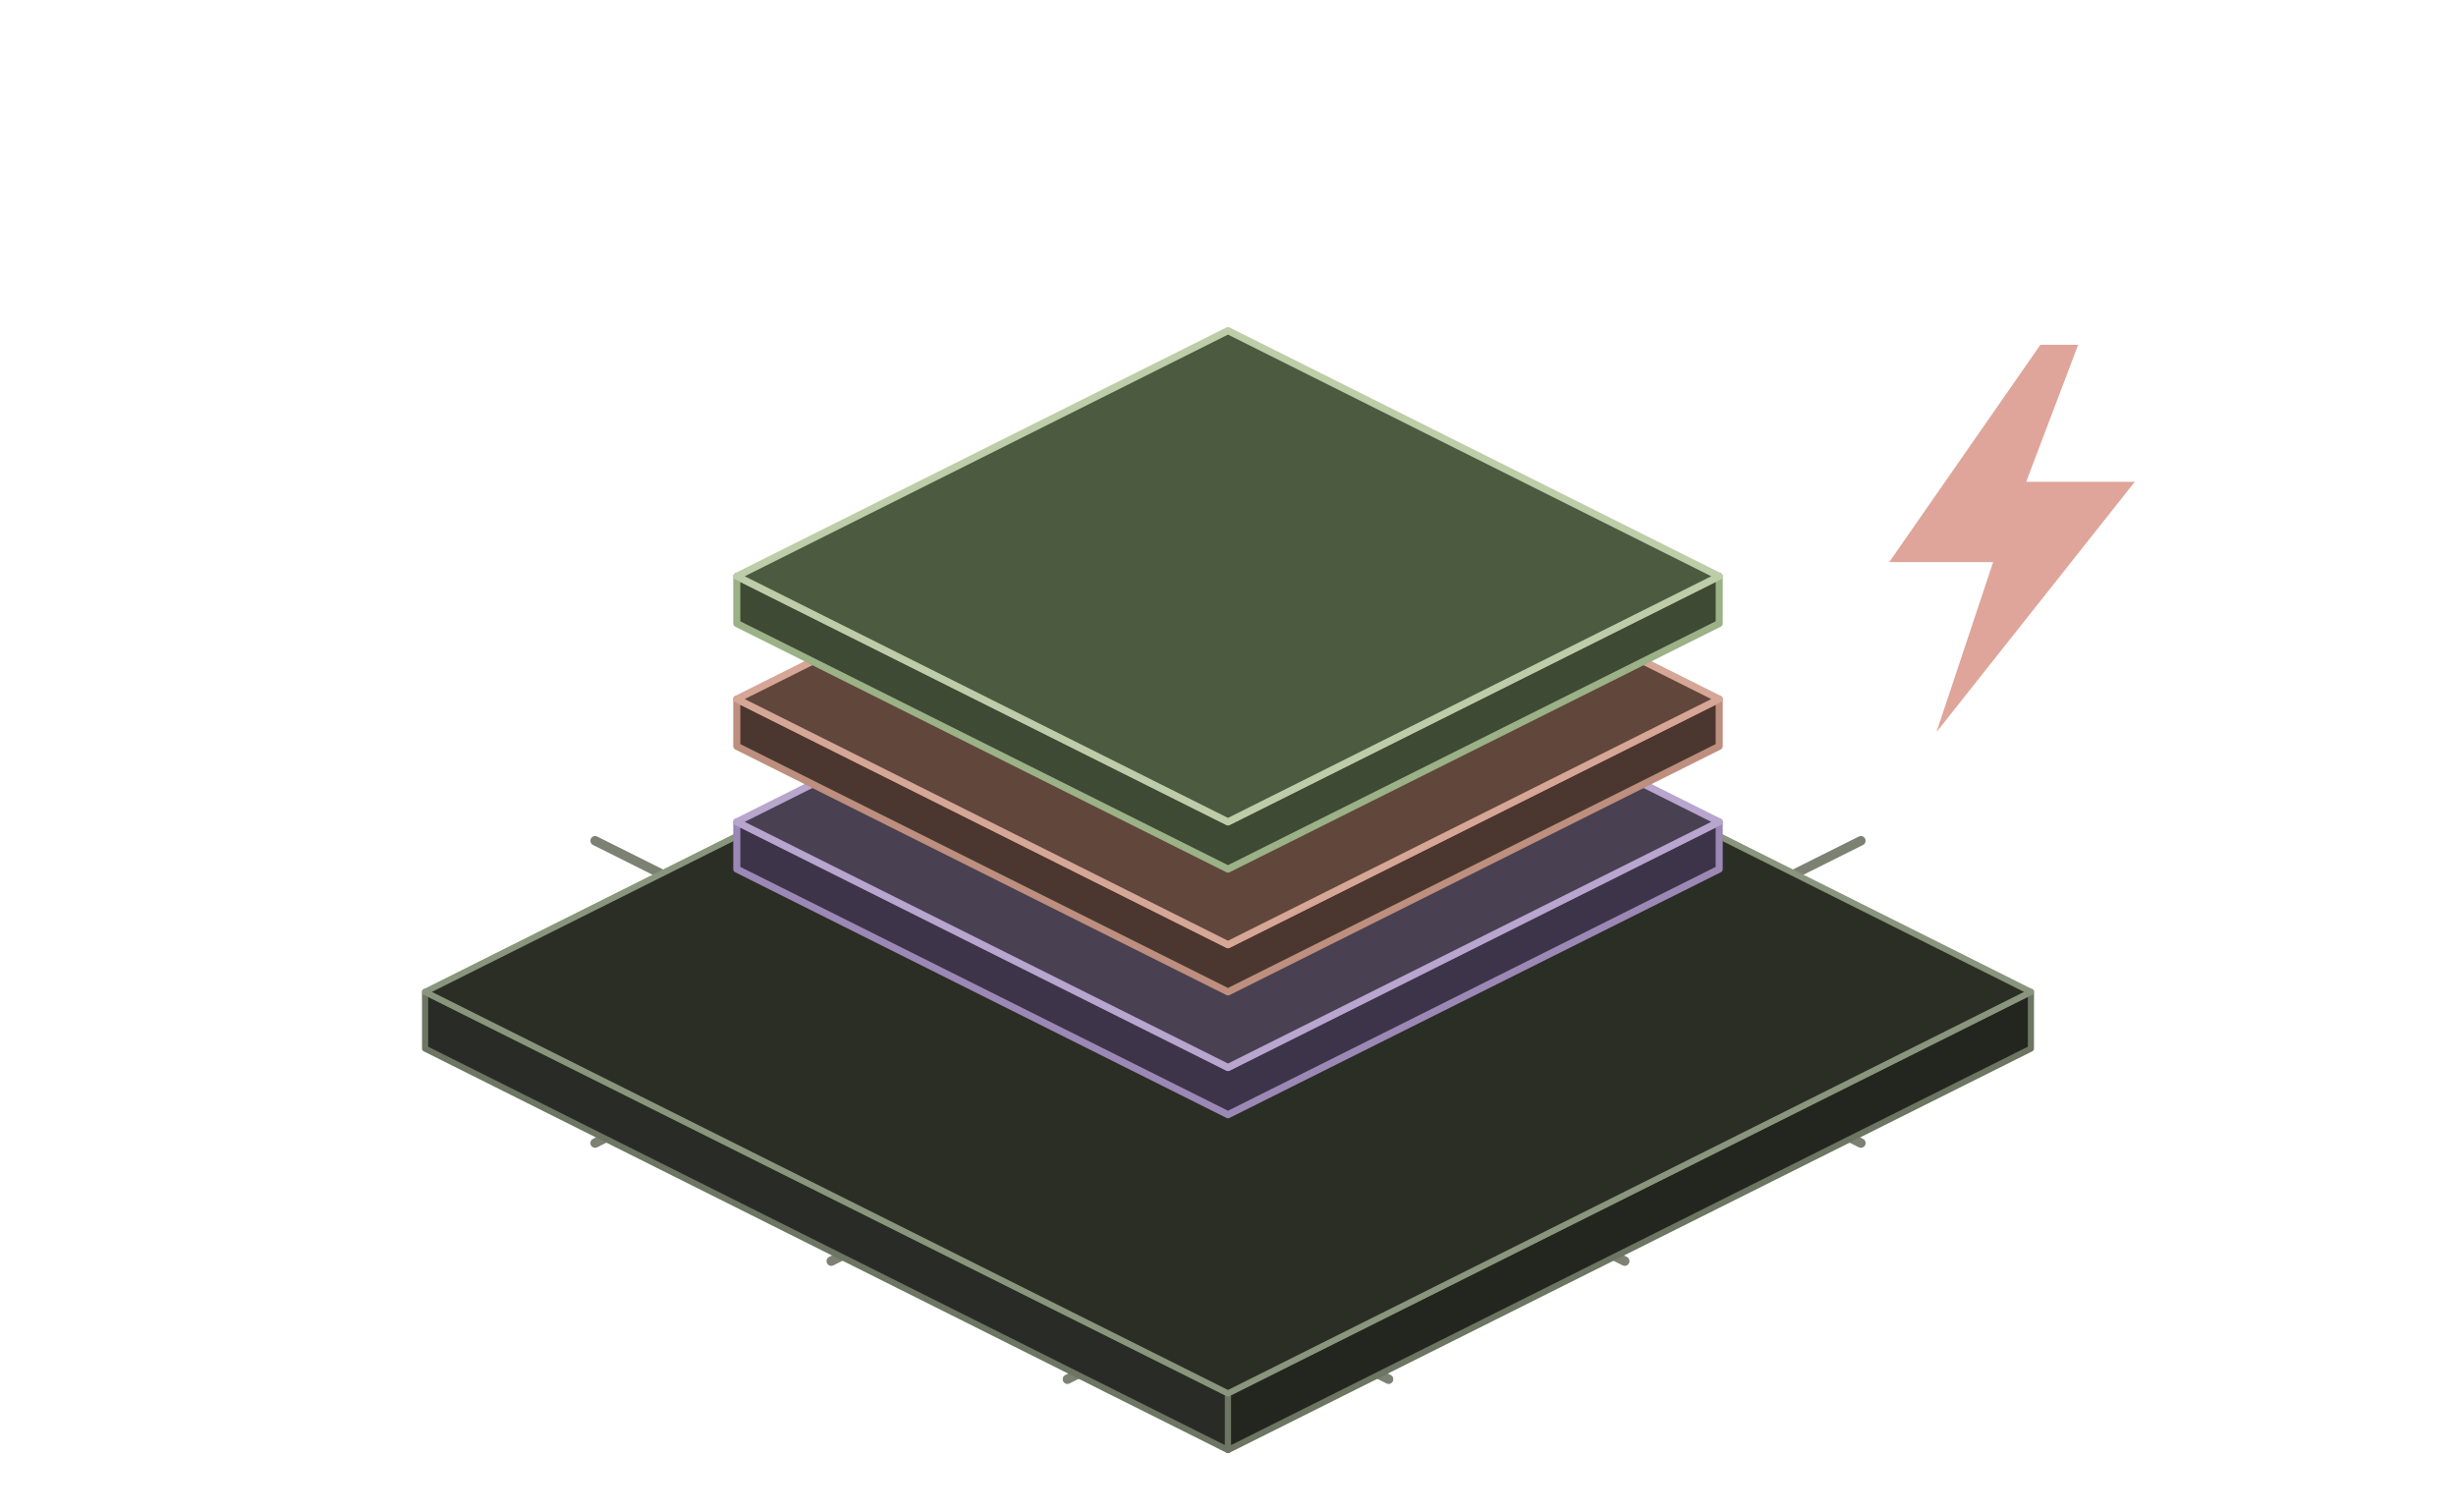
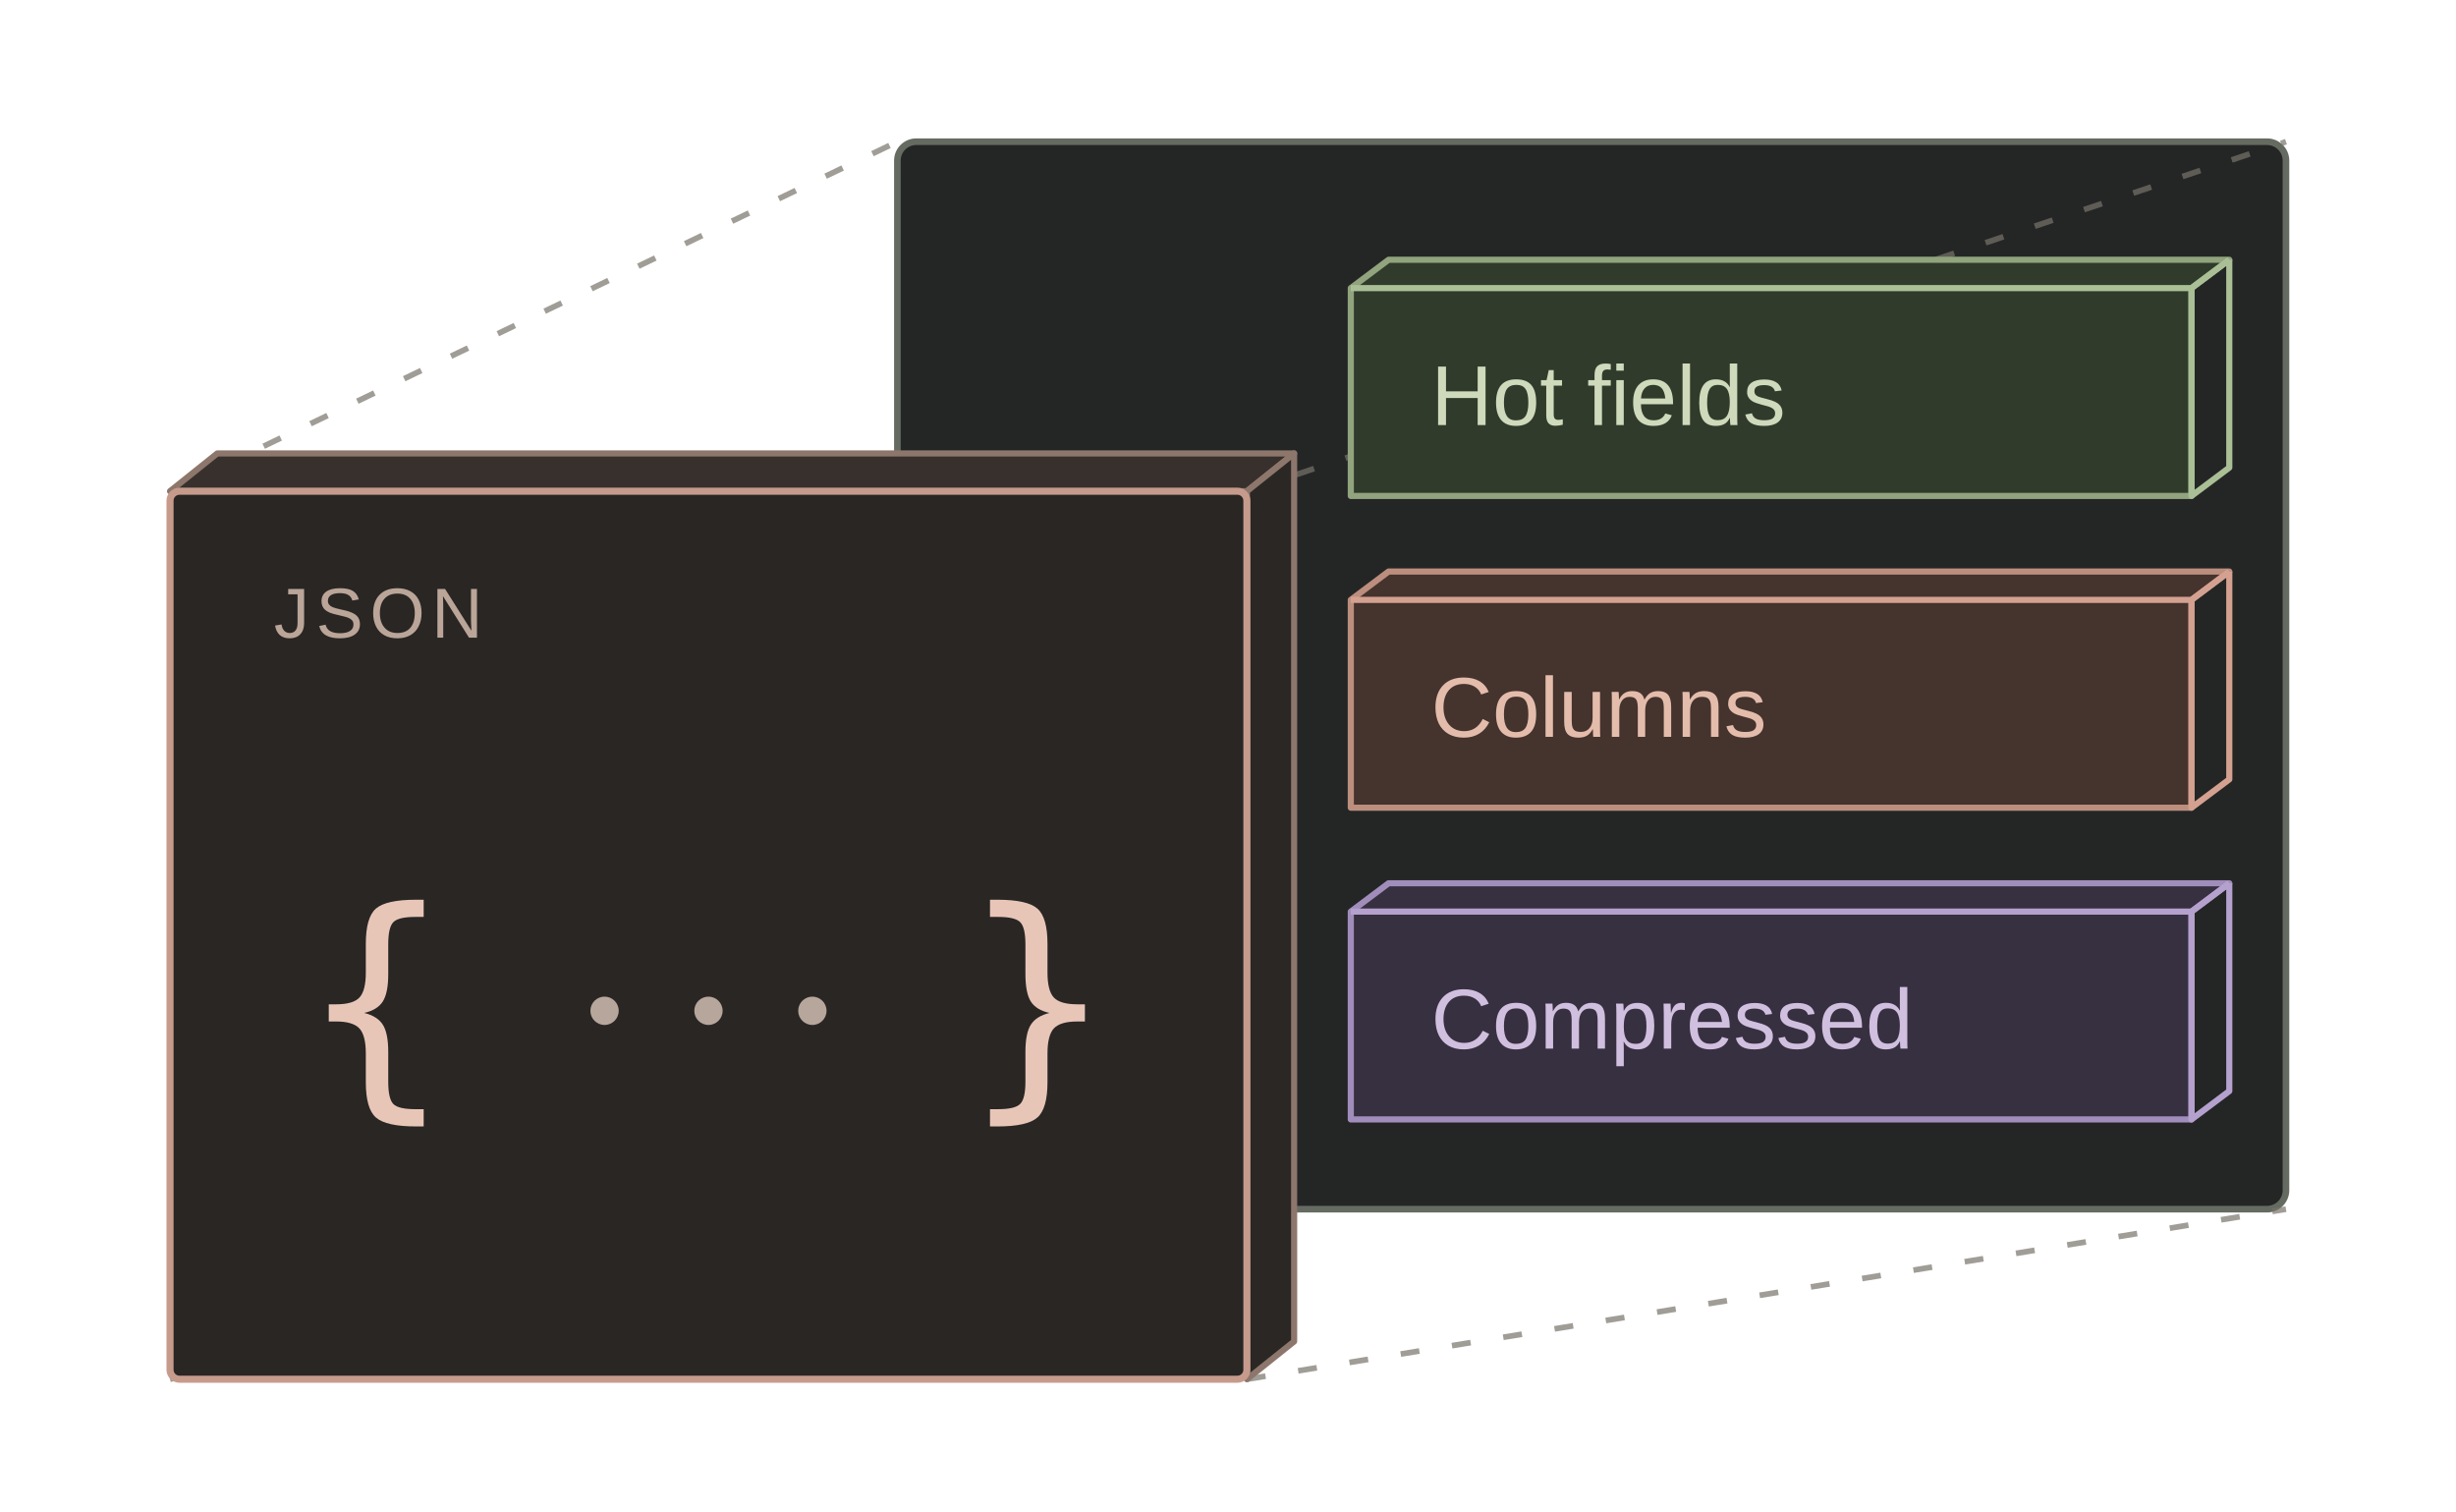
<svg xmlns="http://www.w3.org/2000/svg" viewBox="0 0 520 320" fill="none">
-   <g stroke-linejoin="round" stroke-linecap="round">
-     <g stroke="#7d8173" stroke-width="2">
-       <path d="m140 185-14-7m64-18-14-7m64-18-14-7m54 7 14-7m36 32 14-7m36 32 14-7" />
-       <path d="m140 235-14 7m64 18-14 7m64 18-14 7m54-7 14 7m36-32 14 7m36-32 14 7" />
+   <g stroke-linejoin="round">
+     <rect x="190" y="30" width="294" height="226" rx="4" fill="#242626" stroke="#666b62" stroke-width="1.4" />
+     <path d="m36 104 154-74m74 74L484 30M36 292l154-36m74 36 220-36" stroke="#77746b" stroke-width="1.2" stroke-dasharray="4 7" opacity=".7" />
+     <g font-family="Montserrat, Arial, sans-serif" font-size="18">
+       <path d="m286 61 8-6h178l-8 6v44H286Z" fill="#313b2b" stroke="#91a47d" stroke-width="1.3" />
+       <path d="M286 61h178l8-6m-8 6v44l8-6V55" stroke="#aabf96" stroke-width="1.3" />
+       <text x="303" y="90" fill="#cedabb" data-copy="storage-diagram.hot">Hot fields</text>
+       <path d="m286 127 8-6h178l-8 6v44H286Z" fill="#45332d" stroke="#bc8e7e" stroke-width="1.3" />
+       <path d="M286 127h178l8-6m-8 6v44l8-6v-44" stroke="#d4a190" stroke-width="1.3" />
+       <text x="303" y="156" fill="#e4bcac" data-copy="storage-diagram.columns">Columns</text>
+       <path d="m286 193 8-6h178l-8 6v44H286Z" fill="#373040" stroke="#a18dbb" stroke-width="1.3" />
+       <path d="M286 193h178l8-6m-8 6v44l8-6v-44" stroke="#b5a1cd" stroke-width="1.3" />
+       <text x="303" y="222" fill="#d1bfdf" data-copy="storage-diagram.compressed">Compressed</text>
    </g>
-     <path d="m90 210 170 85v12L90 222Z" fill="#292c26" stroke="#6d7563" stroke-width="1.3" />
-     <path d="m260 295 170-85v12l-170 85Z" fill="#23261f" stroke="#6d7563" stroke-width="1.3" />
-     <path d="m90 210 170-85 170 85-170 85Z" fill="#2a2e25" stroke="#89957c" stroke-width="1.3" />
-     <path d="m156 174 104 52 104-52v10l-104 52-104-52Z" fill="#3d3449" stroke="#9b88b5" stroke-width="1.5" />
-     <path d="m156 174 104-52 104 52-104 52Z" fill="#494052" stroke="#b8a6ce" stroke-width="1.5" />
-     <path d="m156 148 104 52 104-52v10l-104 52-104-52Z" fill="#4b3730" stroke="#be8f7e" stroke-width="1.5" />
-     <path d="m156 148 104-52 104 52-104 52Z" fill="#60463b" stroke="#d6a696" stroke-width="1.5" />
-     <path d="m156 122 104 52 104-52v10l-104 52-104-52Z" fill="#3e4a33" stroke="#9bb186" stroke-width="1.5" />
-     <path d="m156 122 104-52 104 52-104 52Z" fill="#4c5a40" stroke="#becda9" stroke-width="1.5" />
-     <path d="m432 73-32 46h22l-12 36 42-53h-23l11-29Z" fill="#dfa59a" />
+     <path d="m36 104 10-8h228l-10 8Z" fill="#38302c" stroke="#8d766b" stroke-width="1.3" />
+     <path d="m264 104 10-8v188l-10 8Z" fill="#2b2724" stroke="#8d766b" stroke-width="1.3" />
+     <rect x="36" y="104" width="228" height="188" rx="2" fill="#292624" stroke="#c69b8c" stroke-width="1.5" />
+     <text x="58" y="135" fill="#baa598" font-family="Montserrat, Arial, sans-serif" font-size="15" letter-spacing="1.4" data-copy="storage-diagram.format">JSON</text>
+     <g fill="#e7c6b8" font-family="ui-monospace, SFMono-Regular, Consolas, monospace" font-size="52">
+       <text x="64" y="230">{</text>
+       <text x="204" y="230">}</text>
+     </g>
+     <g fill="#b7a69b">
+       <circle cx="128" cy="214" r="3" />
+       <circle cx="150" cy="214" r="3" />
+       <circle cx="172" cy="214" r="3" />
+     </g>
  </g>
</svg>
